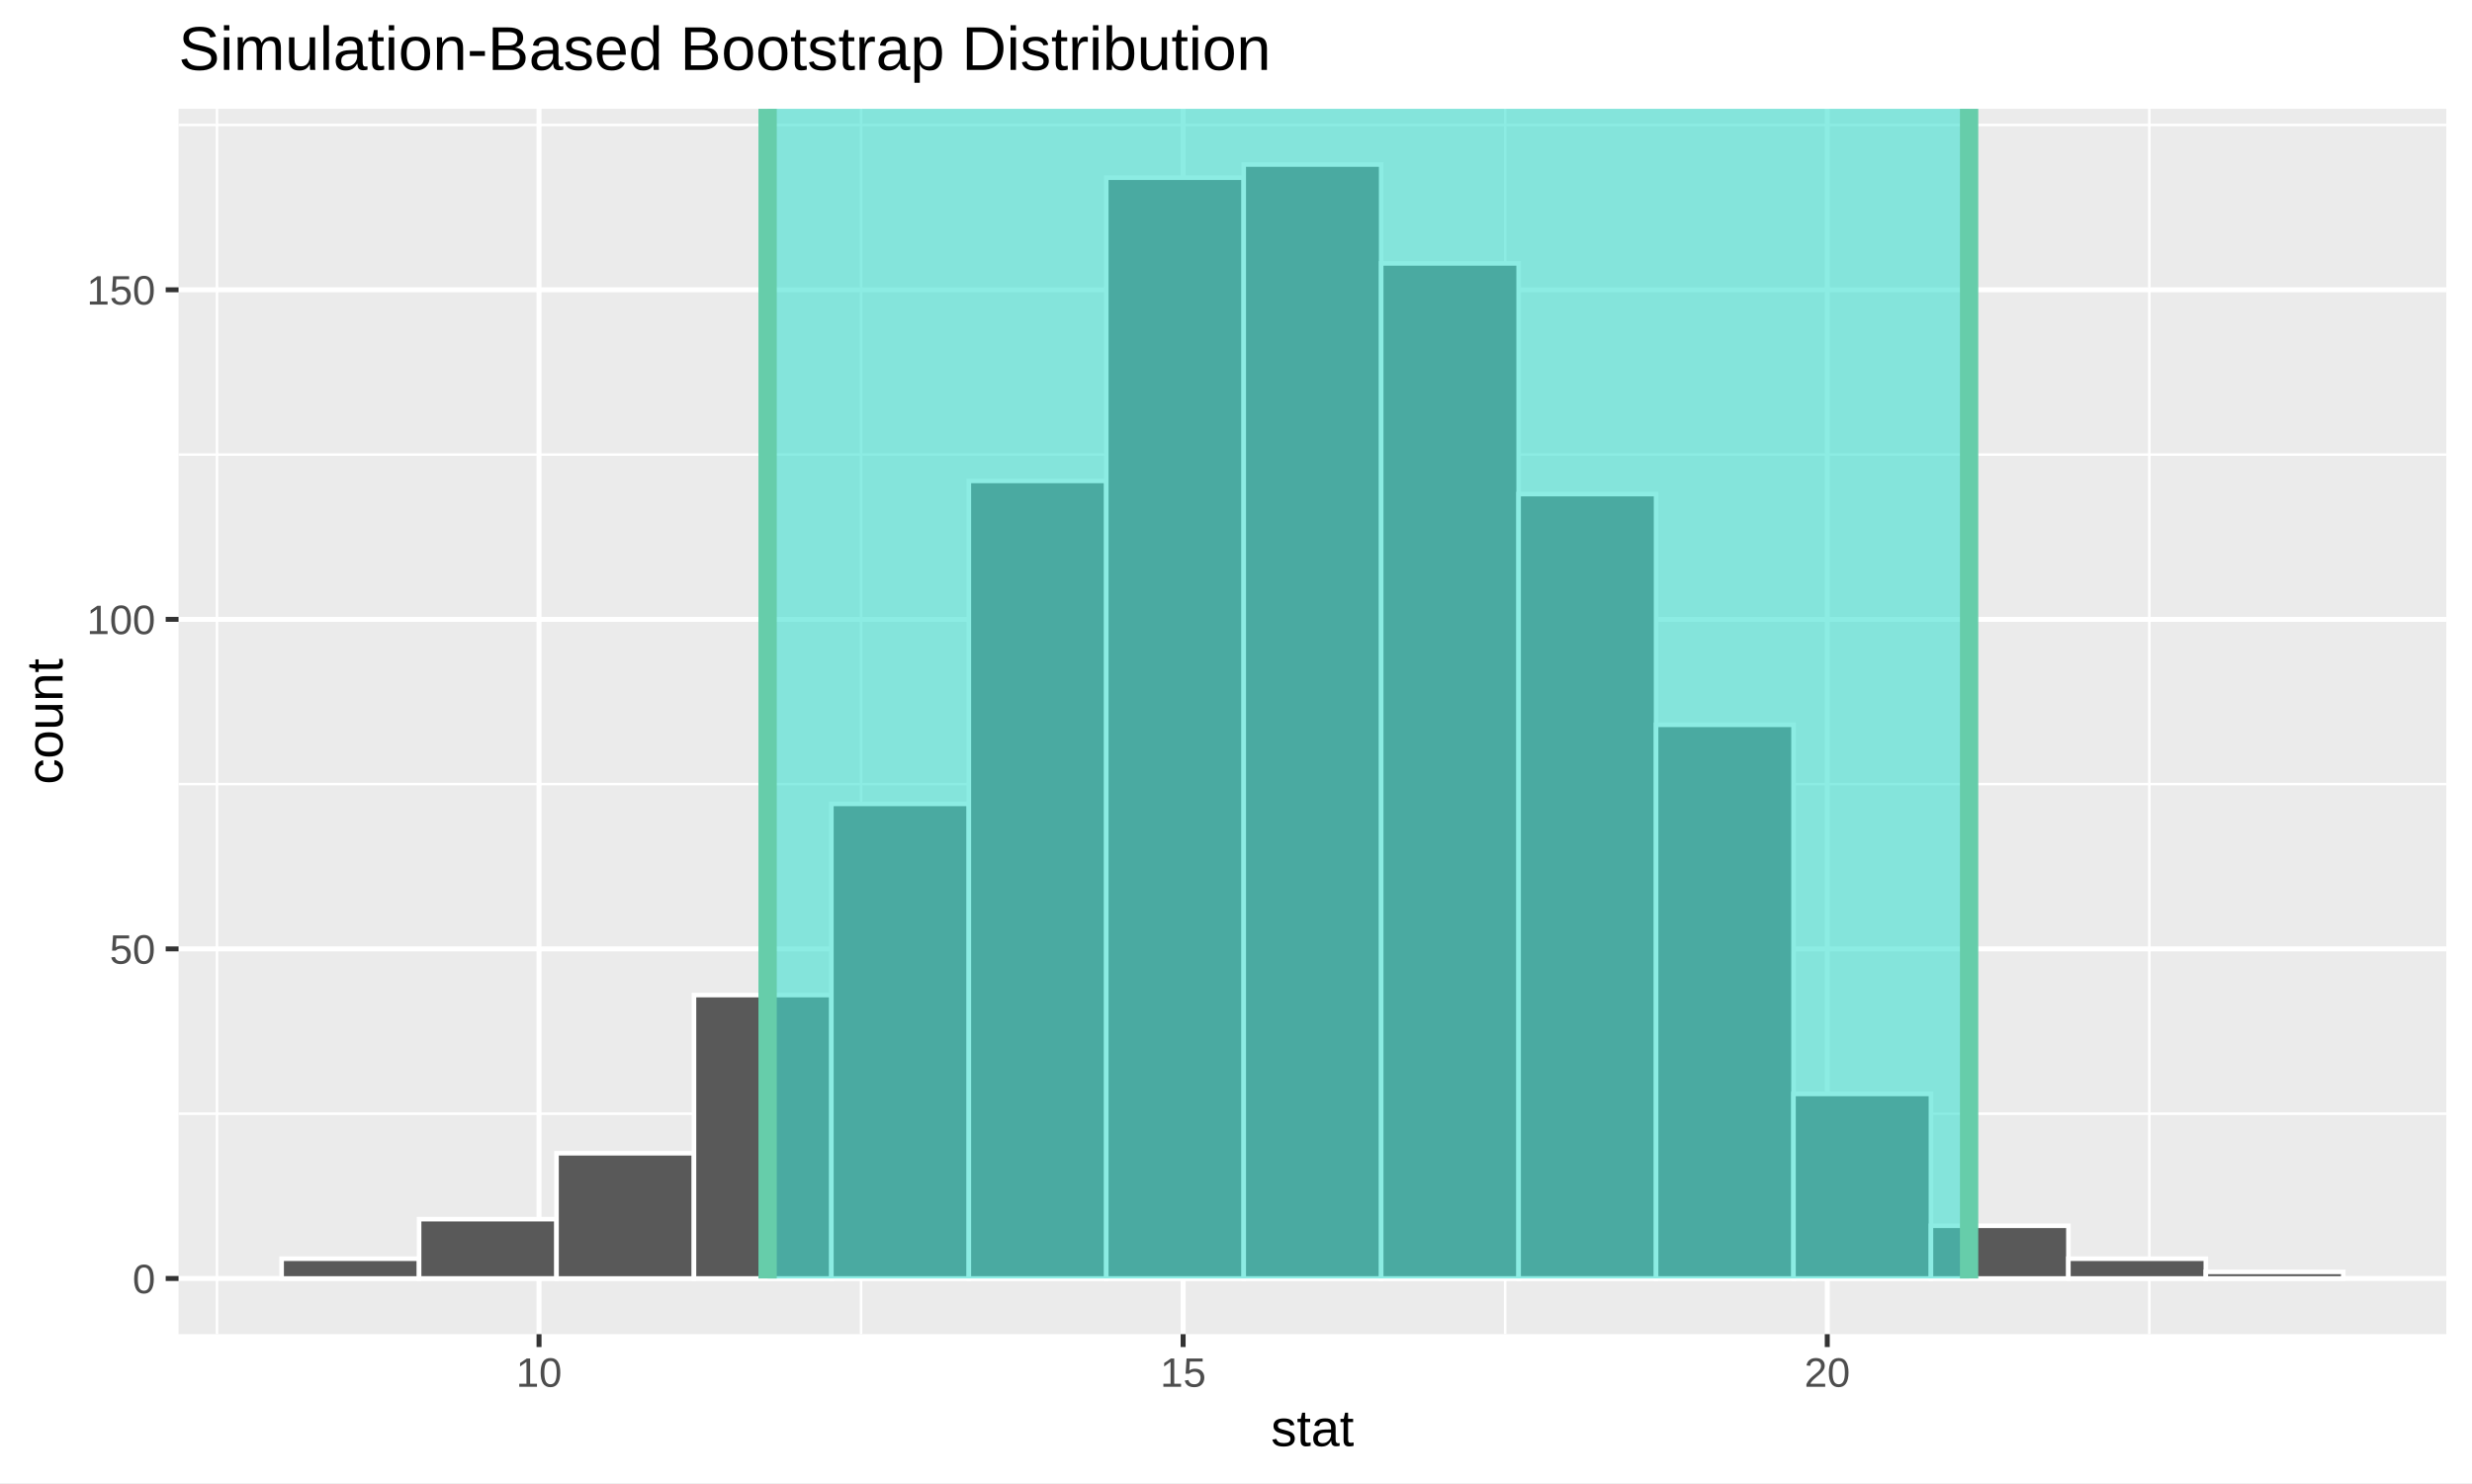
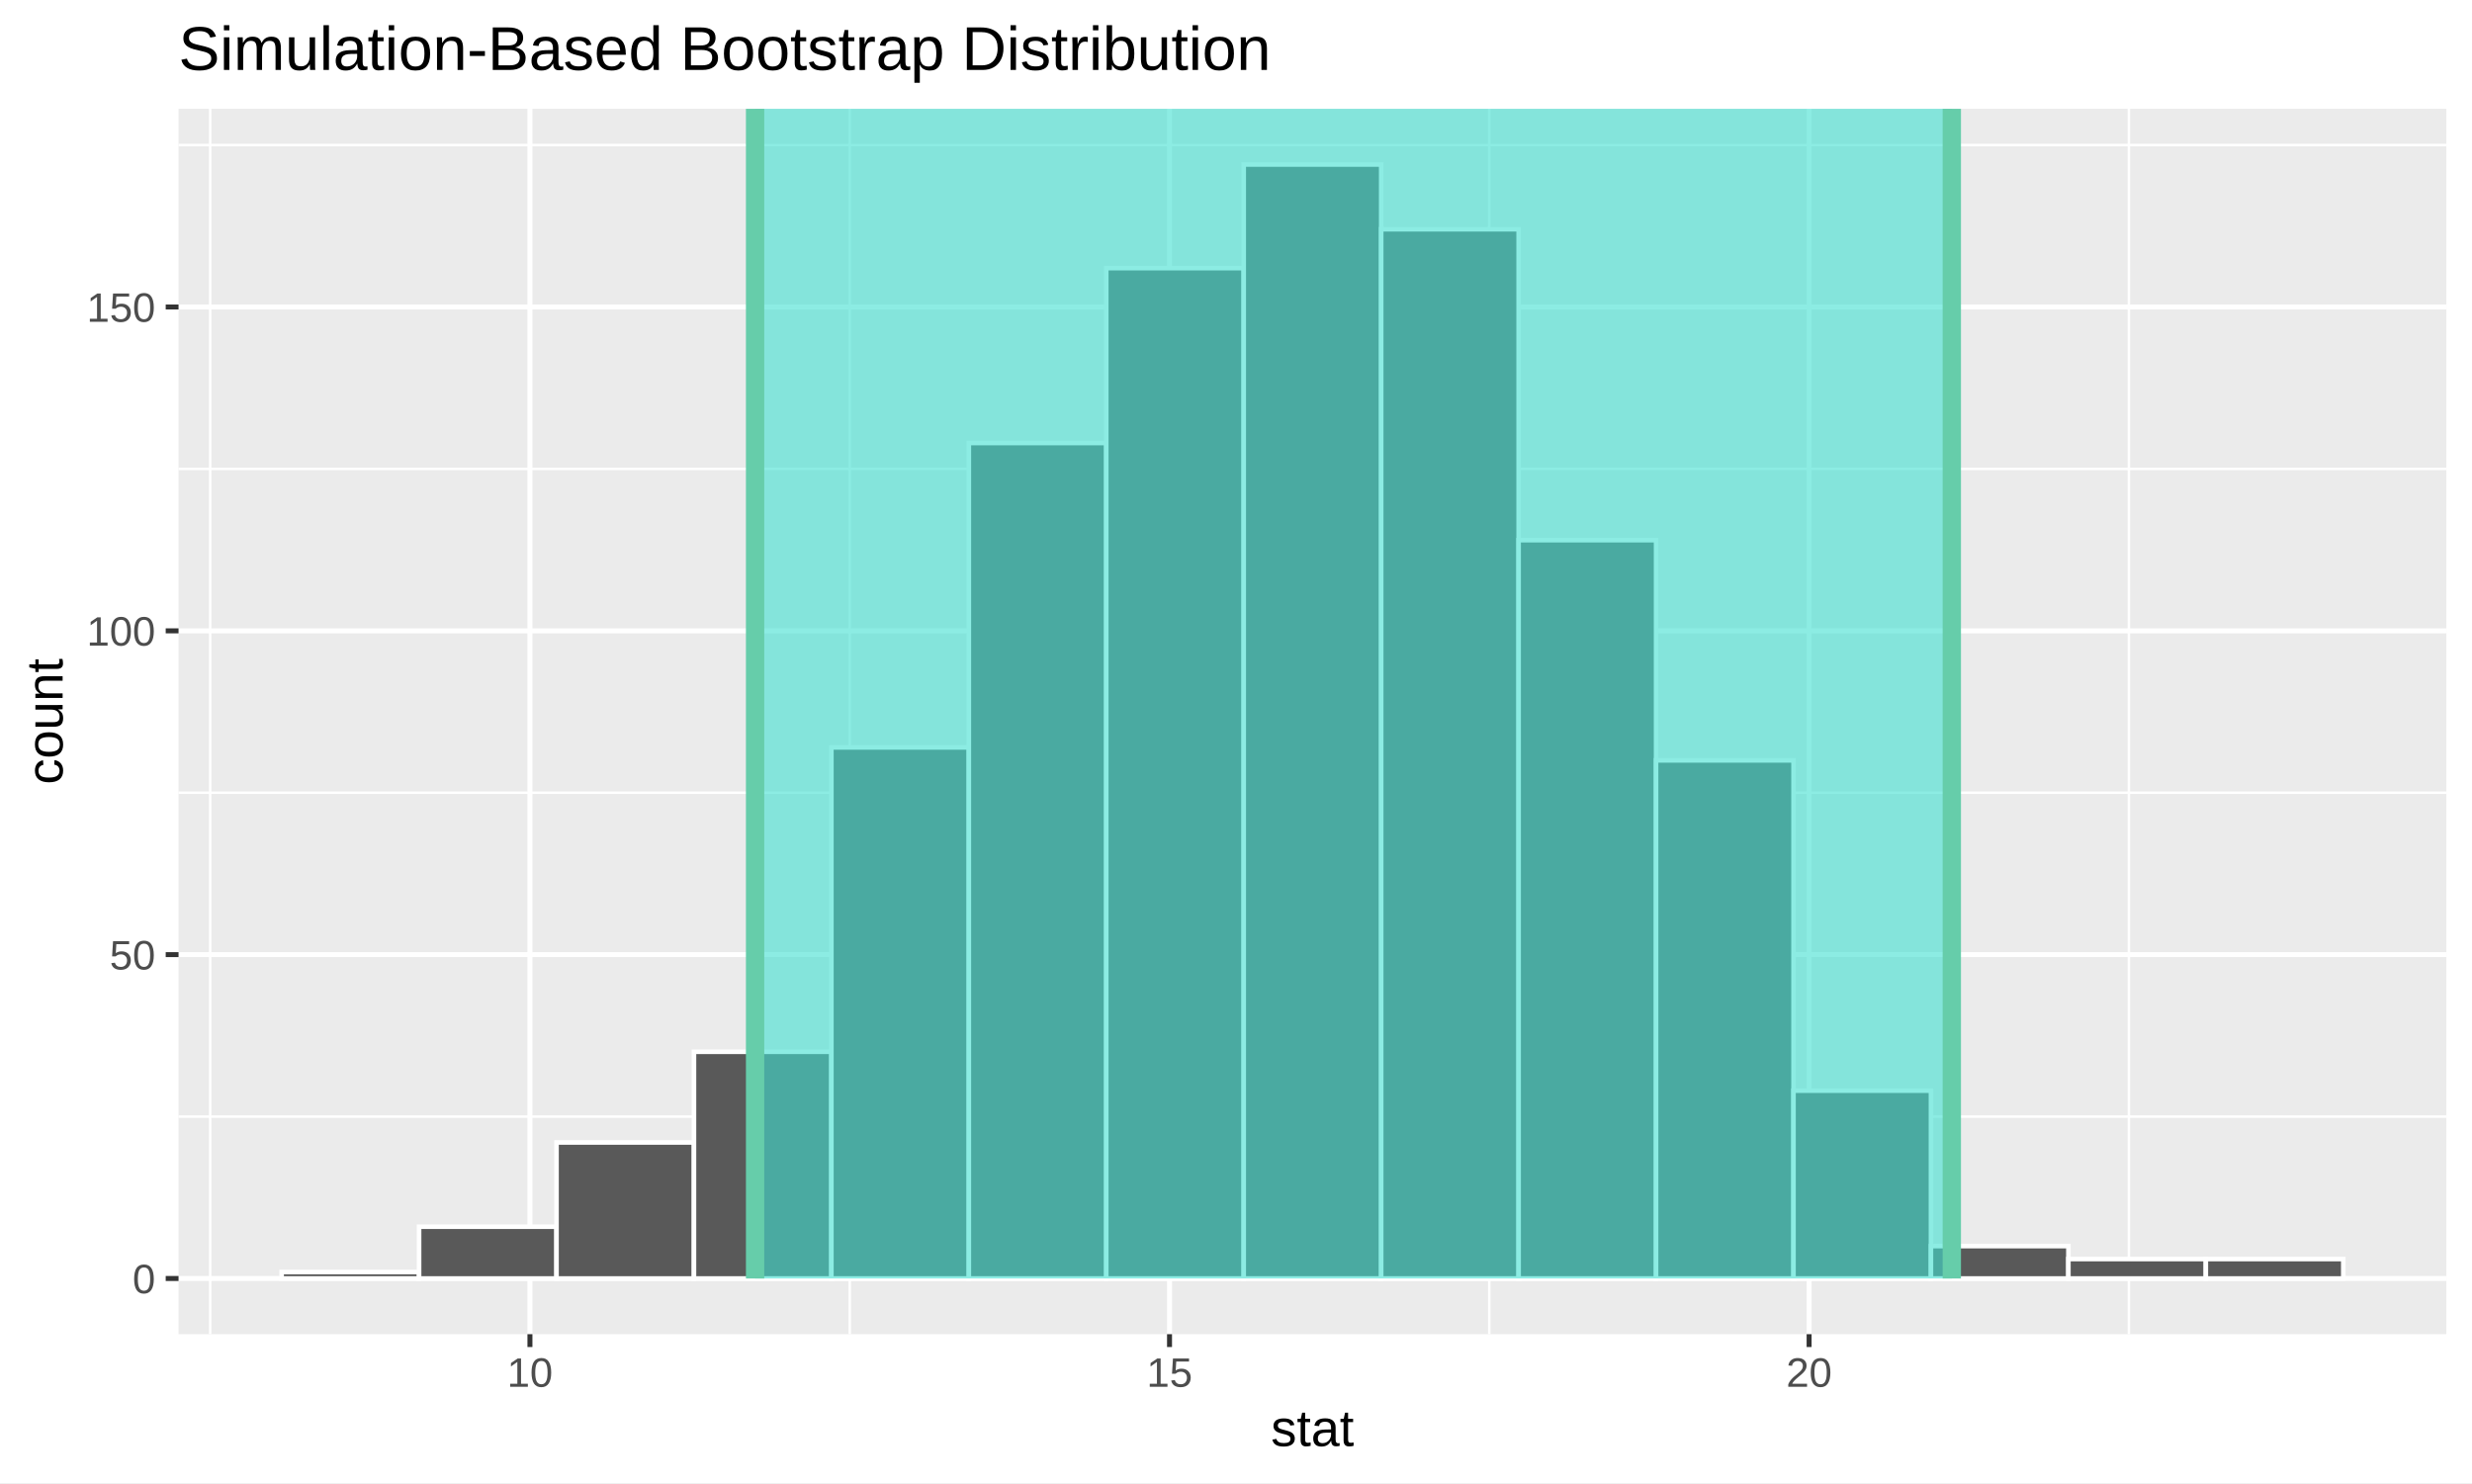
<svg xmlns="http://www.w3.org/2000/svg" class="svglite" width="576.00pt" height="345.60pt" viewBox="0 0 576.00 345.60">
  <defs>
    <style type="text/css">
    .svglite line, .svglite polyline, .svglite polygon, .svglite path, .svglite rect, .svglite circle {
      fill: none;
      stroke: #000000;
      stroke-linecap: round;
      stroke-linejoin: round;
      stroke-miterlimit: 10.00;
    }
    .svglite text {
      white-space: pre;
    }
  </style>
  </defs>
  <rect width="100%" height="100%" style="stroke: none; fill: #FFFFFF;" />
  <defs>
    <clipPath id="cpMC4wMHw1NzYuMDB8MC4wMHwzNDUuNjA=">
      <rect x="0.00" y="0.00" width="576.00" height="345.60" />
    </clipPath>
  </defs>
  <g clip-path="url(#cpMC4wMHw1NzYuMDB8MC4wMHwzNDUuNjA=)">
    <rect x="0.00" y="0.00" width="576.00" height="345.60" style="stroke-width: 1.16; stroke: #FFFFFF; fill: #FFFFFF;" />
  </g>
  <defs>
    <clipPath id="cpNDEuNjB8NTcwLjAyfDI1LjM2fDMxMC45Mg==">
      <rect x="41.60" y="25.36" width="528.42" height="285.56" />
    </clipPath>
  </defs>
  <g clip-path="url(#cpNDEuNjB8NTcwLjAyfDI1LjM2fDMxMC45Mg==)">
    <rect x="41.60" y="25.36" width="528.42" height="285.56" style="stroke-width: 1.16; stroke: none; fill: #EBEBEB;" />
-     <polyline points="41.60,259.54 570.02,259.54 " style="stroke-width: 0.58; stroke: #FFFFFF; stroke-linecap: butt;" />
-     <polyline points="41.60,182.73 570.02,182.73 " style="stroke-width: 0.58; stroke: #FFFFFF; stroke-linecap: butt;" />
-     <polyline points="41.60,105.93 570.02,105.93 " style="stroke-width: 0.58; stroke: #FFFFFF; stroke-linecap: butt;" />
-     <polyline points="41.60,29.12 570.02,29.12 " style="stroke-width: 0.58; stroke: #FFFFFF; stroke-linecap: butt;" />
-     <polyline points="50.56,310.92 50.56,25.36 " style="stroke-width: 0.58; stroke: #FFFFFF; stroke-linecap: butt;" />
-     <polyline points="200.64,310.92 200.64,25.36 " style="stroke-width: 0.58; stroke: #FFFFFF; stroke-linecap: butt;" />
-     <polyline points="350.72,310.92 350.72,25.36 " style="stroke-width: 0.58; stroke: #FFFFFF; stroke-linecap: butt;" />
-     <polyline points="500.81,310.92 500.81,25.36 " style="stroke-width: 0.58; stroke: #FFFFFF; stroke-linecap: butt;" />
+     <polyline points="41.60,260.21 570.02,260.21 " style="stroke-width: 0.58; stroke: #FFFFFF; stroke-linecap: butt;" />
+     <polyline points="41.60,184.74 570.02,184.74 " style="stroke-width: 0.58; stroke: #FFFFFF; stroke-linecap: butt;" />
+     <polyline points="41.60,109.28 570.02,109.28 " style="stroke-width: 0.58; stroke: #FFFFFF; stroke-linecap: butt;" />
+     <polyline points="41.60,33.81 570.02,33.81 " style="stroke-width: 0.58; stroke: #FFFFFF; stroke-linecap: butt;" />
+     <polyline points="48.97,310.92 48.97,25.36 " style="stroke-width: 0.58; stroke: #FFFFFF; stroke-linecap: butt;" />
+     <polyline points="198.00,310.92 198.00,25.36 " style="stroke-width: 0.58; stroke: #FFFFFF; stroke-linecap: butt;" />
+     <polyline points="347.02,310.92 347.02,25.36 " style="stroke-width: 0.58; stroke: #FFFFFF; stroke-linecap: butt;" />
+     <polyline points="496.05,310.92 496.05,25.36 " style="stroke-width: 0.58; stroke: #FFFFFF; stroke-linecap: butt;" />
    <polyline points="41.60,297.94 570.02,297.94 " style="stroke-width: 1.16; stroke: #FFFFFF; stroke-linecap: butt;" />
-     <polyline points="41.60,221.13 570.02,221.13 " style="stroke-width: 1.16; stroke: #FFFFFF; stroke-linecap: butt;" />
-     <polyline points="41.60,144.33 570.02,144.33 " style="stroke-width: 1.16; stroke: #FFFFFF; stroke-linecap: butt;" />
-     <polyline points="41.60,67.53 570.02,67.53 " style="stroke-width: 1.16; stroke: #FFFFFF; stroke-linecap: butt;" />
-     <polyline points="125.60,310.92 125.60,25.36 " style="stroke-width: 1.16; stroke: #FFFFFF; stroke-linecap: butt;" />
-     <polyline points="275.68,310.92 275.68,25.36 " style="stroke-width: 1.16; stroke: #FFFFFF; stroke-linecap: butt;" />
-     <polyline points="425.77,310.92 425.77,25.36 " style="stroke-width: 1.16; stroke: #FFFFFF; stroke-linecap: butt;" />
-     <rect x="65.62" y="293.33" width="32.03" height="4.61" style="stroke-width: 1.07; stroke: #FFFFFF; stroke-linecap: square; stroke-linejoin: miter; fill: #595959;" />
-     <rect x="97.65" y="284.11" width="32.03" height="13.82" style="stroke-width: 1.07; stroke: #FFFFFF; stroke-linecap: square; stroke-linejoin: miter; fill: #595959;" />
-     <rect x="129.67" y="268.75" width="32.03" height="29.19" style="stroke-width: 1.07; stroke: #FFFFFF; stroke-linecap: square; stroke-linejoin: miter; fill: #595959;" />
-     <rect x="161.70" y="231.89" width="32.03" height="66.05" style="stroke-width: 1.07; stroke: #FFFFFF; stroke-linecap: square; stroke-linejoin: miter; fill: #595959;" />
-     <rect x="193.72" y="187.34" width="32.03" height="110.60" style="stroke-width: 1.07; stroke: #FFFFFF; stroke-linecap: square; stroke-linejoin: miter; fill: #595959;" />
-     <rect x="225.75" y="112.07" width="32.03" height="185.87" style="stroke-width: 1.07; stroke: #FFFFFF; stroke-linecap: square; stroke-linejoin: miter; fill: #595959;" />
-     <rect x="257.77" y="41.41" width="32.03" height="256.53" style="stroke-width: 1.07; stroke: #FFFFFF; stroke-linecap: square; stroke-linejoin: miter; fill: #595959;" />
-     <rect x="289.80" y="38.34" width="32.03" height="259.60" style="stroke-width: 1.07; stroke: #FFFFFF; stroke-linecap: square; stroke-linejoin: miter; fill: #595959;" />
-     <rect x="321.83" y="61.38" width="32.03" height="236.56" style="stroke-width: 1.07; stroke: #FFFFFF; stroke-linecap: square; stroke-linejoin: miter; fill: #595959;" />
-     <rect x="353.85" y="115.14" width="32.03" height="182.79" style="stroke-width: 1.07; stroke: #FFFFFF; stroke-linecap: square; stroke-linejoin: miter; fill: #595959;" />
-     <rect x="385.88" y="168.91" width="32.03" height="129.03" style="stroke-width: 1.07; stroke: #FFFFFF; stroke-linecap: square; stroke-linejoin: miter; fill: #595959;" />
-     <rect x="417.90" y="254.93" width="32.03" height="43.01" style="stroke-width: 1.07; stroke: #FFFFFF; stroke-linecap: square; stroke-linejoin: miter; fill: #595959;" />
-     <rect x="449.93" y="285.65" width="32.03" height="12.29" style="stroke-width: 1.07; stroke: #FFFFFF; stroke-linecap: square; stroke-linejoin: miter; fill: #595959;" />
-     <rect x="481.95" y="293.33" width="32.03" height="4.61" style="stroke-width: 1.07; stroke: #FFFFFF; stroke-linecap: square; stroke-linejoin: miter; fill: #595959;" />
-     <rect x="513.98" y="296.40" width="32.03" height="1.54" style="stroke-width: 1.07; stroke: #FFFFFF; stroke-linecap: square; stroke-linejoin: miter; fill: #595959;" />
-     <rect x="178.86" y="25.36" width="279.96" height="272.58" style="stroke-width: 1.07; stroke: none; stroke-linecap: square; stroke-linejoin: miter; fill: #40E0D0; fill-opacity: 0.60;" />
-     <line x1="178.86" y1="297.94" x2="178.86" y2="25.36" style="stroke-width: 4.27; stroke: #66CDAA; stroke-linecap: butt;" />
-     <line x1="458.82" y1="297.94" x2="458.82" y2="25.36" style="stroke-width: 4.27; stroke: #66CDAA; stroke-linecap: butt;" />
+     <polyline points="41.60,222.47 570.02,222.47 " style="stroke-width: 1.16; stroke: #FFFFFF; stroke-linecap: butt;" />
+     <polyline points="41.60,147.01 570.02,147.01 " style="stroke-width: 1.16; stroke: #FFFFFF; stroke-linecap: butt;" />
+     <polyline points="41.60,71.54 570.02,71.54 " style="stroke-width: 1.16; stroke: #FFFFFF; stroke-linecap: butt;" />
+     <polyline points="123.48,310.92 123.48,25.36 " style="stroke-width: 1.16; stroke: #FFFFFF; stroke-linecap: butt;" />
+     <polyline points="272.51,310.92 272.51,25.36 " style="stroke-width: 1.16; stroke: #FFFFFF; stroke-linecap: butt;" />
+     <polyline points="421.54,310.92 421.54,25.36 " style="stroke-width: 1.16; stroke: #FFFFFF; stroke-linecap: butt;" />
+     <rect x="65.62" y="296.43" width="32.03" height="1.51" style="stroke-width: 1.07; stroke: #FFFFFF; stroke-linecap: butt; stroke-linejoin: miter; fill: #595959;" />
+     <rect x="97.65" y="285.87" width="32.03" height="12.07" style="stroke-width: 1.07; stroke: #FFFFFF; stroke-linecap: butt; stroke-linejoin: miter; fill: #595959;" />
+     <rect x="129.67" y="266.24" width="32.03" height="31.70" style="stroke-width: 1.07; stroke: #FFFFFF; stroke-linecap: butt; stroke-linejoin: miter; fill: #595959;" />
+     <rect x="161.70" y="245.11" width="32.03" height="52.83" style="stroke-width: 1.07; stroke: #FFFFFF; stroke-linecap: butt; stroke-linejoin: miter; fill: #595959;" />
+     <rect x="193.72" y="174.18" width="32.03" height="123.76" style="stroke-width: 1.07; stroke: #FFFFFF; stroke-linecap: butt; stroke-linejoin: miter; fill: #595959;" />
+     <rect x="225.75" y="103.24" width="32.03" height="194.70" style="stroke-width: 1.07; stroke: #FFFFFF; stroke-linecap: butt; stroke-linejoin: miter; fill: #595959;" />
+     <rect x="257.77" y="62.49" width="32.03" height="235.45" style="stroke-width: 1.07; stroke: #FFFFFF; stroke-linecap: butt; stroke-linejoin: miter; fill: #595959;" />
+     <rect x="289.80" y="38.34" width="32.03" height="259.60" style="stroke-width: 1.07; stroke: #FFFFFF; stroke-linecap: butt; stroke-linejoin: miter; fill: #595959;" />
+     <rect x="321.83" y="53.43" width="32.03" height="244.51" style="stroke-width: 1.07; stroke: #FFFFFF; stroke-linecap: butt; stroke-linejoin: miter; fill: #595959;" />
+     <rect x="353.85" y="125.88" width="32.03" height="172.06" style="stroke-width: 1.07; stroke: #FFFFFF; stroke-linecap: butt; stroke-linejoin: miter; fill: #595959;" />
+     <rect x="385.88" y="177.20" width="32.03" height="120.74" style="stroke-width: 1.07; stroke: #FFFFFF; stroke-linecap: butt; stroke-linejoin: miter; fill: #595959;" />
+     <rect x="417.90" y="254.17" width="32.03" height="43.77" style="stroke-width: 1.07; stroke: #FFFFFF; stroke-linecap: butt; stroke-linejoin: miter; fill: #595959;" />
+     <rect x="449.93" y="290.39" width="32.03" height="7.55" style="stroke-width: 1.07; stroke: #FFFFFF; stroke-linecap: butt; stroke-linejoin: miter; fill: #595959;" />
+     <rect x="481.95" y="293.41" width="32.03" height="4.53" style="stroke-width: 1.07; stroke: #FFFFFF; stroke-linecap: butt; stroke-linejoin: miter; fill: #595959;" />
+     <rect x="513.98" y="293.41" width="32.03" height="4.53" style="stroke-width: 1.07; stroke: #FFFFFF; stroke-linecap: butt; stroke-linejoin: miter; fill: #595959;" />
+     <rect x="175.94" y="25.36" width="278.85" height="272.58" style="stroke-width: 1.07; stroke: none; stroke-linecap: butt; stroke-linejoin: miter; fill: #40E0D0; fill-opacity: 0.60;" />
+     <line x1="175.94" y1="297.94" x2="175.94" y2="25.36" style="stroke-width: 4.27; stroke: #66CDAA; stroke-linecap: butt;" />
+     <line x1="454.79" y1="297.94" x2="454.79" y2="25.36" style="stroke-width: 4.27; stroke: #66CDAA; stroke-linecap: butt;" />
  </g>
  <g clip-path="url(#cpMC4wMHw1NzYuMDB8MC4wMHwzNDUuNjA=)">
    <text x="36.22" y="301.38" text-anchor="end" style="font-size: 9.60px;fill: #4D4D4D; font-family: &quot;Arial&quot;;" textLength="5.34px" lengthAdjust="spacingAndGlyphs">0</text>
-     <text x="36.22" y="224.58" text-anchor="end" style="font-size: 9.60px;fill: #4D4D4D; font-family: &quot;Arial&quot;;" textLength="10.67px" lengthAdjust="spacingAndGlyphs">50</text>
-     <text x="36.22" y="147.77" text-anchor="end" style="font-size: 9.60px;fill: #4D4D4D; font-family: &quot;Arial&quot;;" textLength="16.01px" lengthAdjust="spacingAndGlyphs">100</text>
-     <text x="36.22" y="70.97" text-anchor="end" style="font-size: 9.60px;fill: #4D4D4D; font-family: &quot;Arial&quot;;" textLength="16.01px" lengthAdjust="spacingAndGlyphs">150</text>
+     <text x="36.22" y="225.92" text-anchor="end" style="font-size: 9.60px;fill: #4D4D4D; font-family: &quot;Arial&quot;;" textLength="10.67px" lengthAdjust="spacingAndGlyphs">50</text>
+     <text x="36.22" y="150.45" text-anchor="end" style="font-size: 9.60px;fill: #4D4D4D; font-family: &quot;Arial&quot;;" textLength="16.01px" lengthAdjust="spacingAndGlyphs">100</text>
+     <text x="36.22" y="74.99" text-anchor="end" style="font-size: 9.60px;fill: #4D4D4D; font-family: &quot;Arial&quot;;" textLength="16.01px" lengthAdjust="spacingAndGlyphs">150</text>
    <polyline points="38.61,297.94 41.60,297.94 " style="stroke-width: 1.16; stroke: #333333; stroke-linecap: butt;" />
-     <polyline points="38.61,221.13 41.60,221.13 " style="stroke-width: 1.16; stroke: #333333; stroke-linecap: butt;" />
-     <polyline points="38.61,144.33 41.60,144.33 " style="stroke-width: 1.16; stroke: #333333; stroke-linecap: butt;" />
-     <polyline points="38.61,67.53 41.60,67.53 " style="stroke-width: 1.16; stroke: #333333; stroke-linecap: butt;" />
-     <polyline points="125.60,313.91 125.60,310.92 " style="stroke-width: 1.16; stroke: #333333; stroke-linecap: butt;" />
-     <polyline points="275.68,313.91 275.68,310.92 " style="stroke-width: 1.16; stroke: #333333; stroke-linecap: butt;" />
-     <polyline points="425.77,313.91 425.77,310.92 " style="stroke-width: 1.16; stroke: #333333; stroke-linecap: butt;" />
-     <text x="125.60" y="323.18" text-anchor="middle" style="font-size: 9.60px;fill: #4D4D4D; font-family: &quot;Arial&quot;;" textLength="10.67px" lengthAdjust="spacingAndGlyphs">10</text>
-     <text x="275.68" y="323.18" text-anchor="middle" style="font-size: 9.60px;fill: #4D4D4D; font-family: &quot;Arial&quot;;" textLength="10.67px" lengthAdjust="spacingAndGlyphs">15</text>
-     <text x="425.77" y="323.18" text-anchor="middle" style="font-size: 9.60px;fill: #4D4D4D; font-family: &quot;Arial&quot;;" textLength="10.67px" lengthAdjust="spacingAndGlyphs">20</text>
+     <polyline points="38.61,222.47 41.60,222.47 " style="stroke-width: 1.16; stroke: #333333; stroke-linecap: butt;" />
+     <polyline points="38.61,147.01 41.60,147.01 " style="stroke-width: 1.16; stroke: #333333; stroke-linecap: butt;" />
+     <polyline points="38.61,71.54 41.60,71.54 " style="stroke-width: 1.16; stroke: #333333; stroke-linecap: butt;" />
+     <polyline points="123.48,313.91 123.48,310.92 " style="stroke-width: 1.16; stroke: #333333; stroke-linecap: butt;" />
+     <polyline points="272.51,313.91 272.51,310.92 " style="stroke-width: 1.16; stroke: #333333; stroke-linecap: butt;" />
+     <polyline points="421.54,313.91 421.54,310.92 " style="stroke-width: 1.16; stroke: #333333; stroke-linecap: butt;" />
+     <text x="123.48" y="323.18" text-anchor="middle" style="font-size: 9.60px;fill: #4D4D4D; font-family: &quot;Arial&quot;;" textLength="10.67px" lengthAdjust="spacingAndGlyphs">10</text>
+     <text x="272.51" y="323.18" text-anchor="middle" style="font-size: 9.60px;fill: #4D4D4D; font-family: &quot;Arial&quot;;" textLength="10.67px" lengthAdjust="spacingAndGlyphs">15</text>
+     <text x="421.54" y="323.18" text-anchor="middle" style="font-size: 9.60px;fill: #4D4D4D; font-family: &quot;Arial&quot;;" textLength="10.67px" lengthAdjust="spacingAndGlyphs">20</text>
    <text x="305.81" y="336.98" text-anchor="middle" style="font-size: 12.00px; font-family: &quot;Arial&quot;;" textLength="19.34px" lengthAdjust="spacingAndGlyphs">stat</text>
    <text transform="translate(14.59,168.14) rotate(-90)" text-anchor="middle" style="font-size: 12.00px; font-family: &quot;Arial&quot;;" textLength="29.35px" lengthAdjust="spacingAndGlyphs">count</text>
    <text x="41.60" y="16.30" style="font-size: 14.40px; font-family: &quot;Arial&quot;;" textLength="254.38px" lengthAdjust="spacingAndGlyphs">Simulation-Based Bootstrap Distribution</text>
  </g>
</svg>
